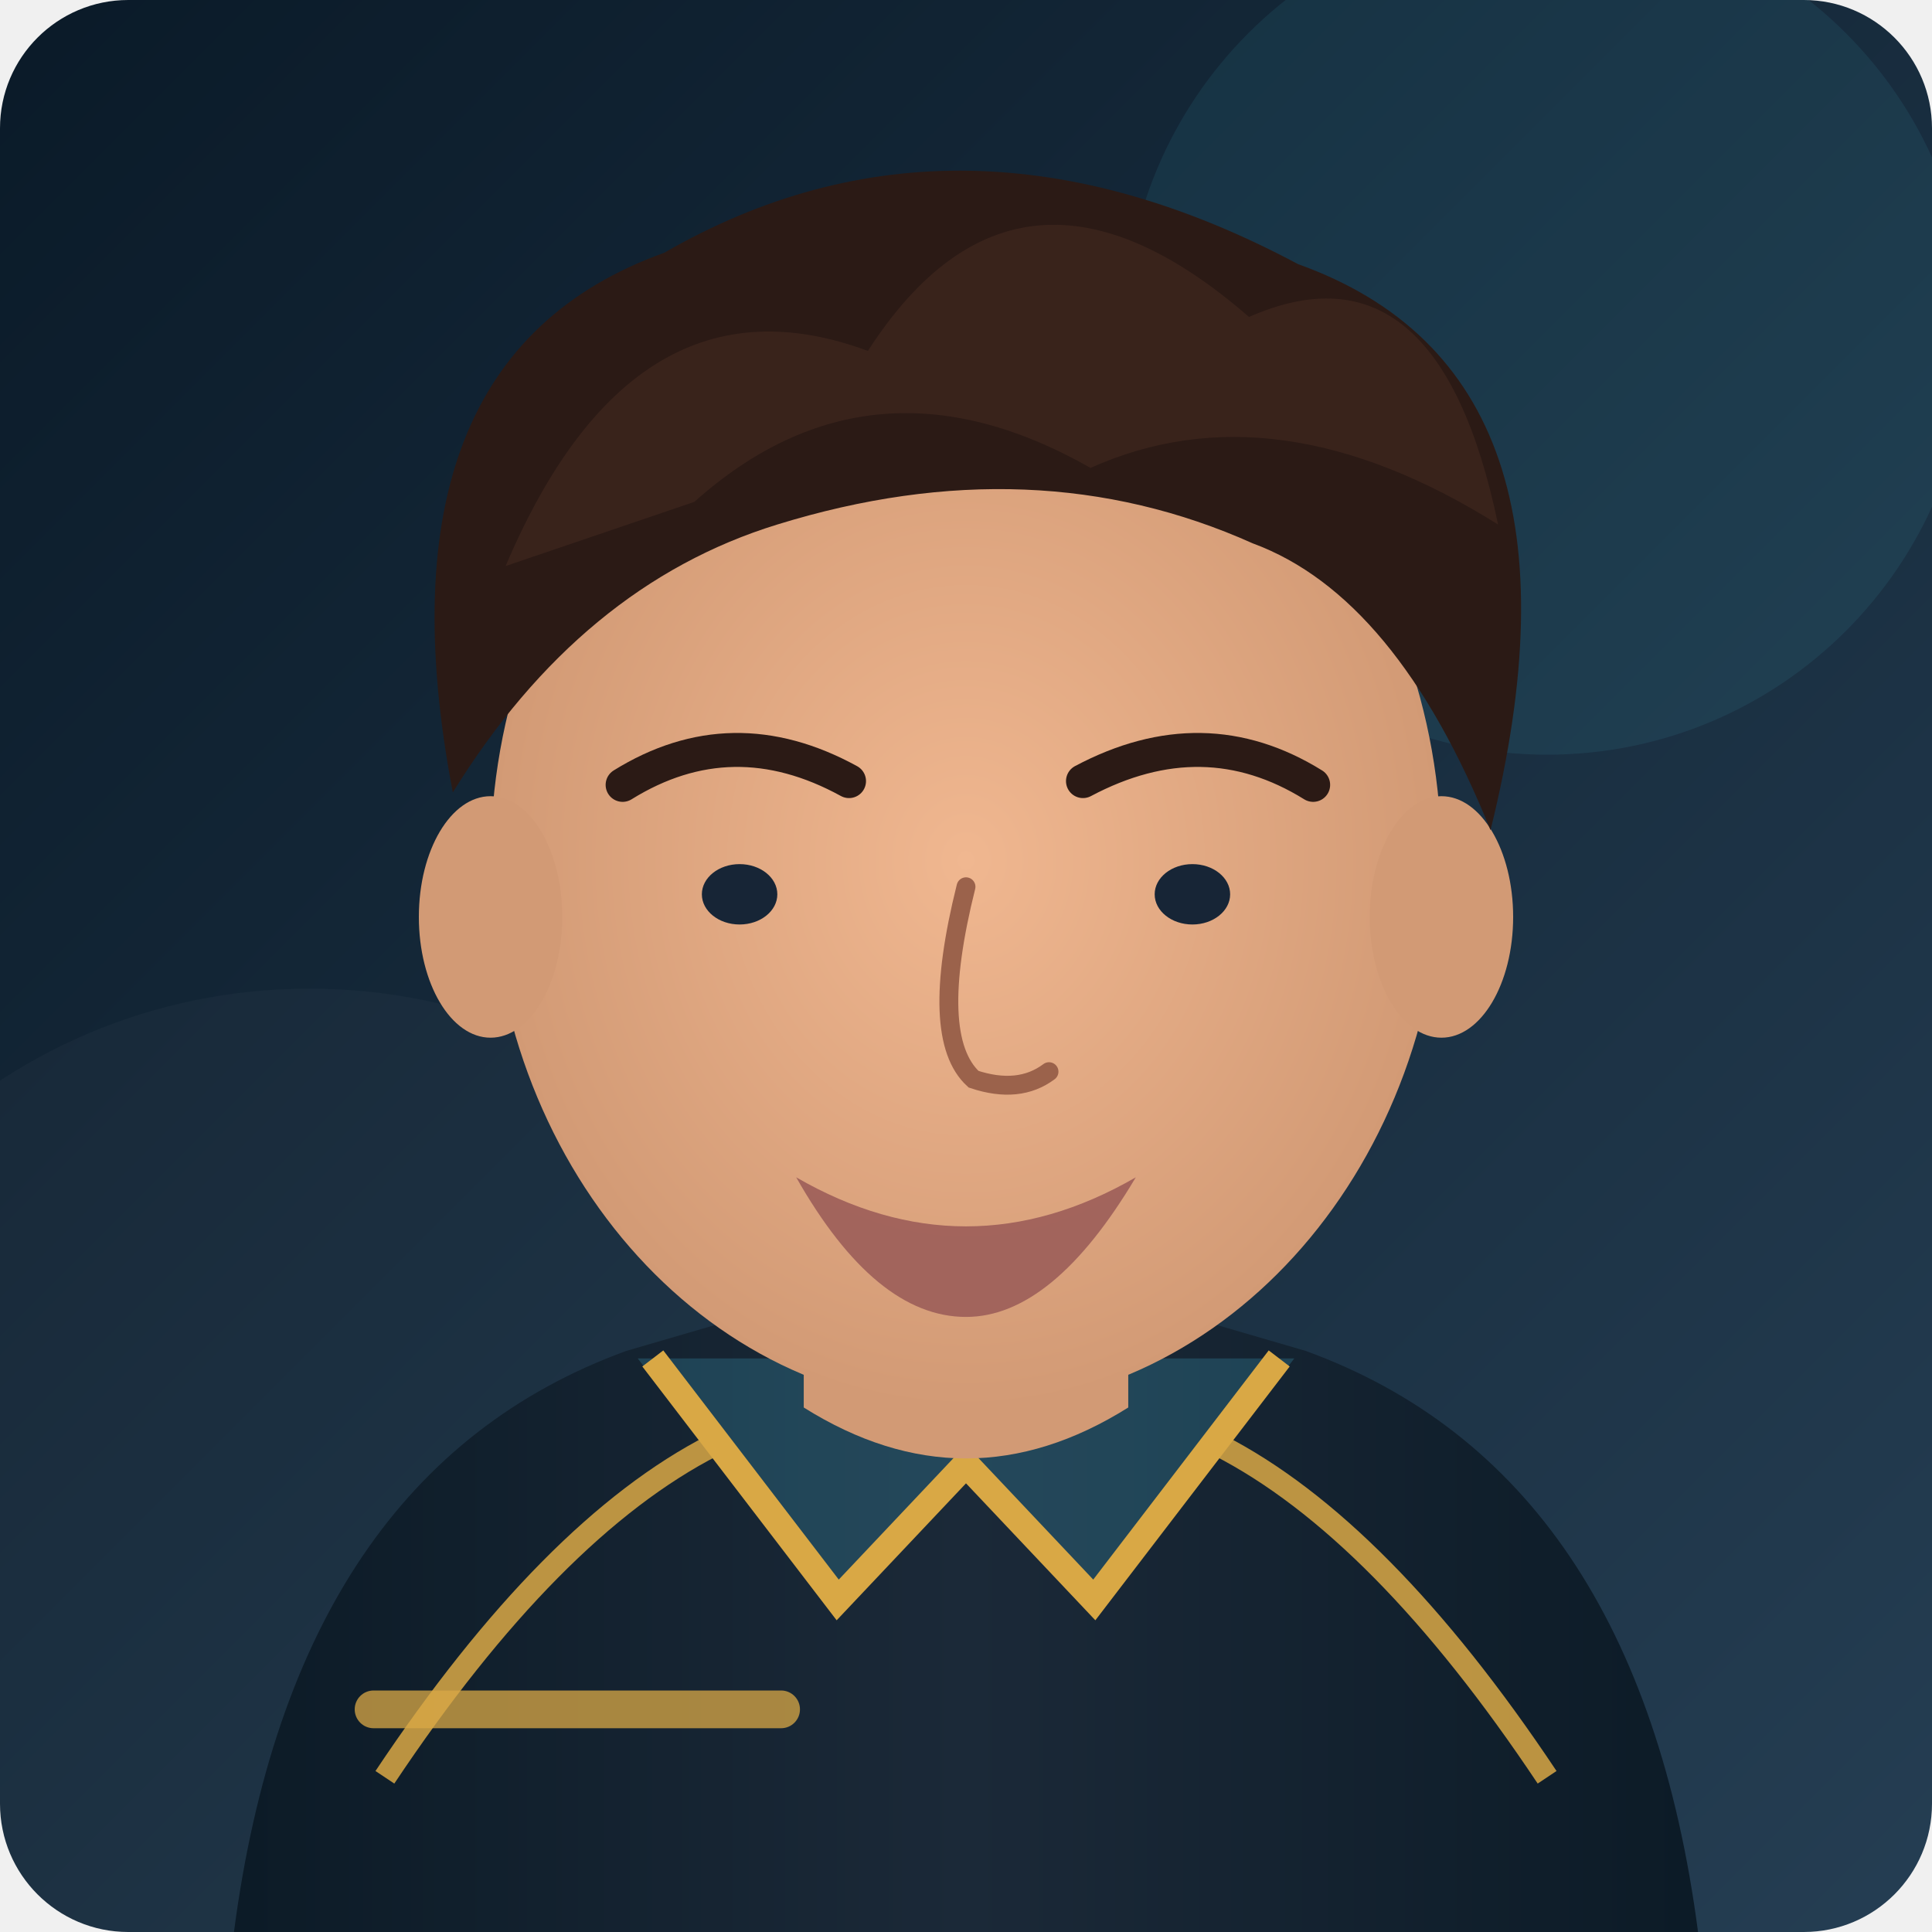
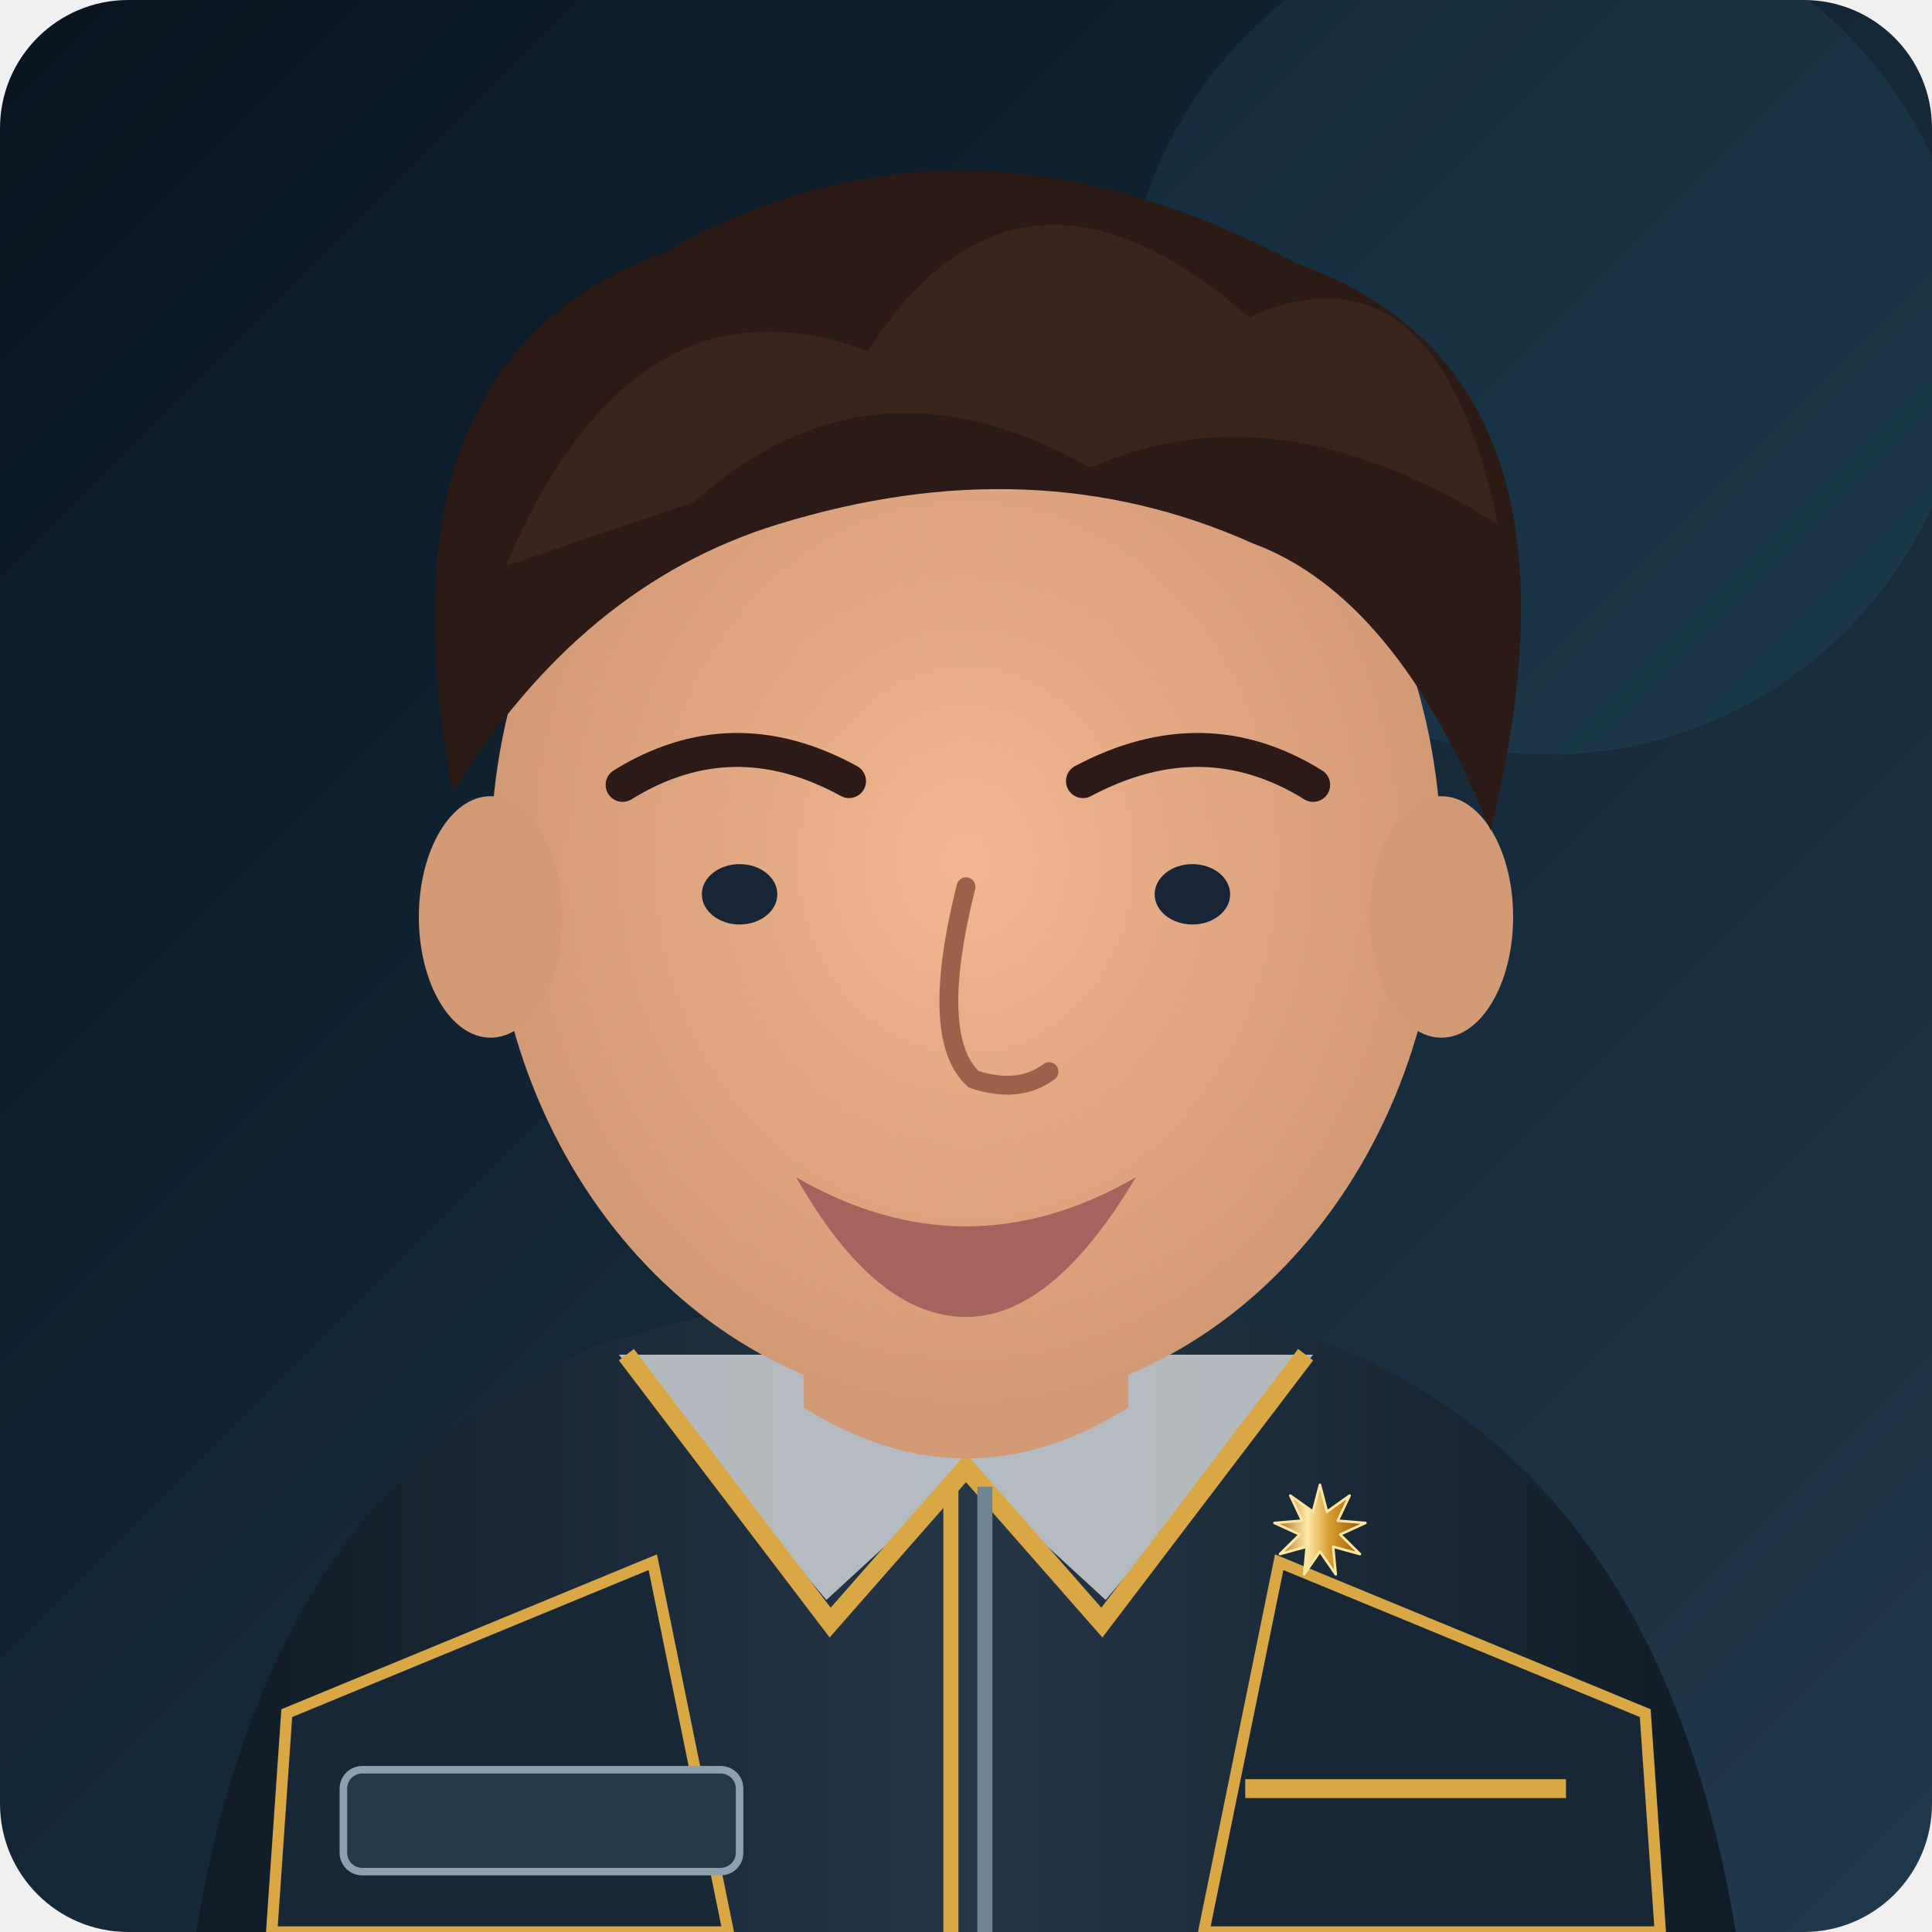
- <svg xmlns="http://www.w3.org/2000/svg" viewBox="0 0 512 512" role="img" aria-label="Avatar humano de Charlie Logos da Costa · Obra">
+ <svg xmlns="http://www.w3.org/2000/svg" viewBox="0 0 512 512" role="img" aria-label="Avatar humano oficial de Charlie Logos da Costa · Obra / Codex">
  <defs>
    <linearGradient id="bg" x2="1" y2="1">
-       <stop stop-color="#0a1a28" />
-       <stop offset="1" stop-color="#253e53" />
+       <stop stop-color="#081521" />
+       <stop offset="1" stop-color="#20394d" />
    </linearGradient>
-     <linearGradient id="coat" x2="1">
-       <stop stop-color="#0c1b27" />
-       <stop offset=".5" stop-color="#1b2938" />
-       <stop offset="1" stop-color="#0c1b27" />
+     <linearGradient id="work" x2="1">
+       <stop stop-color="#101c27" />
+       <stop offset=".5" stop-color="#253647" />
+       <stop offset="1" stop-color="#101c27" />
    </linearGradient>
    <radialGradient id="skin">
      <stop stop-color="#f0b790" />
      <stop offset="1" stop-color="#d29a75" />
    </radialGradient>
+     <linearGradient id="gold" x1="0" x2="1">
+       <stop offset="0%" stop-color="#9D6414" />
+       <stop offset="36%" stop-color="#FFE8A8" />
+       <stop offset="62%" stop-color="#D49A2A" />
+       <stop offset="100%" stop-color="#8C540D" />
+     </linearGradient>
  </defs>
  <rect width="512" height="512" rx="34" fill="url(#bg)" />
-   <circle cx="410" cy="88" r="112" fill="#44b8d5" opacity=".09" />
-   <circle cx="82" cy="412" r="150" fill="#fff" opacity=".025" />
-   <path d="M62 512 Q78 390 166 358 L214 344 H298 L346 358 Q434 390 450 512Z" fill="url(#coat)" />
-   <path d="M169 360 L220 426 L256 383 L292 426 L343 360" fill="#44b8d5" opacity=".22" />
-   <path d="M173 360 L222 424 L256 388 L290 424 L339 360" fill="none" stroke="#d9a845" stroke-width="7" />
+   <circle cx="410" cy="88" r="112" fill="#44b8d5" opacity=".08" />
+   <path d="M52 512 Q72 391 160 356 L211 342 H301 L352 356 Q440 391 460 512Z" fill="url(#work)" />
+   <path d="M164 359 L219 424 L256 390 L293 424 L348 359" fill="#d5d9dc" opacity=".82" />
+   <path d="M166 359 L220 430 L256 389 L292 430 L346 359" fill="none" stroke="#d9a845" stroke-width="5" />
  <path d="M213 329 L213 373 Q256 400 299 373 L299 329Z" fill="#d29a75" />
  <ellipse cx="256" cy="228" rx="126" ry="145" fill="url(#skin)" />
  <ellipse cx="130" cy="243" rx="19" ry="32" fill="#d29a75" />
  <ellipse cx="382" cy="243" rx="19" ry="32" fill="#d29a75" />
  <path d="M120 210 Q98 95 176 67 Q254 22 344 70 Q425 99 395 220 Q370 158 332 144 Q274 118 206 139 Q154 155 120 210Z" fill="#2b1a15" />
  <path d="M134 150 Q168 70 230 93 Q270 31 331 84 Q381 62 397 139 Q338 102 289 124 Q231 91 184 133Z" fill="#3b241c" opacity=".9" />
  <path d="M165 208 Q194 190 225 207" fill="none" stroke="#2b1a15" stroke-width="9" stroke-linecap="round" />
  <path d="M287 207 Q319 190 348 208" fill="none" stroke="#2b1a15" stroke-width="9" stroke-linecap="round" />
  <ellipse cx="196" cy="237" rx="10" ry="8" fill="#172536" />
  <ellipse cx="316" cy="237" rx="10" ry="8" fill="#172536" />
  <path d="M256 235 Q246 275 258 286 Q270 290 278 284" fill="none" stroke="#9b624b" stroke-width="5" stroke-linecap="round" />
  <path d="M211 312 Q256 338 301 312 Q279 349 256 349 Q232 349 211 312Z" fill="#9c5d59" opacity=".9" />
-   <path d="M102 471 Q146 405 189 383" fill="none" stroke="#d9a845" stroke-width="6" opacity=".85" />
-   <path d="M410 471 Q366 405 323 383" fill="none" stroke="#d9a845" stroke-width="6" opacity=".85" />
-   <rect x="94" y="448" width="118" height="10" rx="5" fill="#d9a845" opacity=".75" />
+   <path d="M76 454 L173 414 L193 512 L72 512Z" fill="#172736" stroke="#d9a845" stroke-width="3" />
+   <path d="M436 454 L339 414 L319 512 L440 512Z" fill="#172736" stroke="#d9a845" stroke-width="3" />
+   <rect x="91" y="469" width="105" height="27" rx="5" fill="#24394a" stroke="#8da0ad" stroke-width="2" />
+   <path d="M330 474 H415" stroke="#d9a845" stroke-width="5" />
+   <g transform="translate(275 386) scale(.34)">
+     <path d="M 220.00 22.00 L 225.47 42.96 L 243.14 30.42 L 233.86 50.00 L 255.45 51.75 L 235.76 60.78 L 251.18 76.00 L 230.28 70.26 L 232.31 91.83 L 220.00 74.00 L 207.69 91.83 L 209.72 70.26 L 188.82 76.00 L 204.24 60.78 L 184.55 51.75 L 206.14 50.00 L 196.86 30.42 L 214.53 42.96 Z" fill="url(#gold)" stroke="#FFE6A0" stroke-width="2" stroke-linejoin="round" />
+   </g>
+   <path d="M252 394 V512" stroke="#d9a845" stroke-width="4" />
+   <path d="M261 394 V512" stroke="#718492" stroke-width="4" />
</svg>
